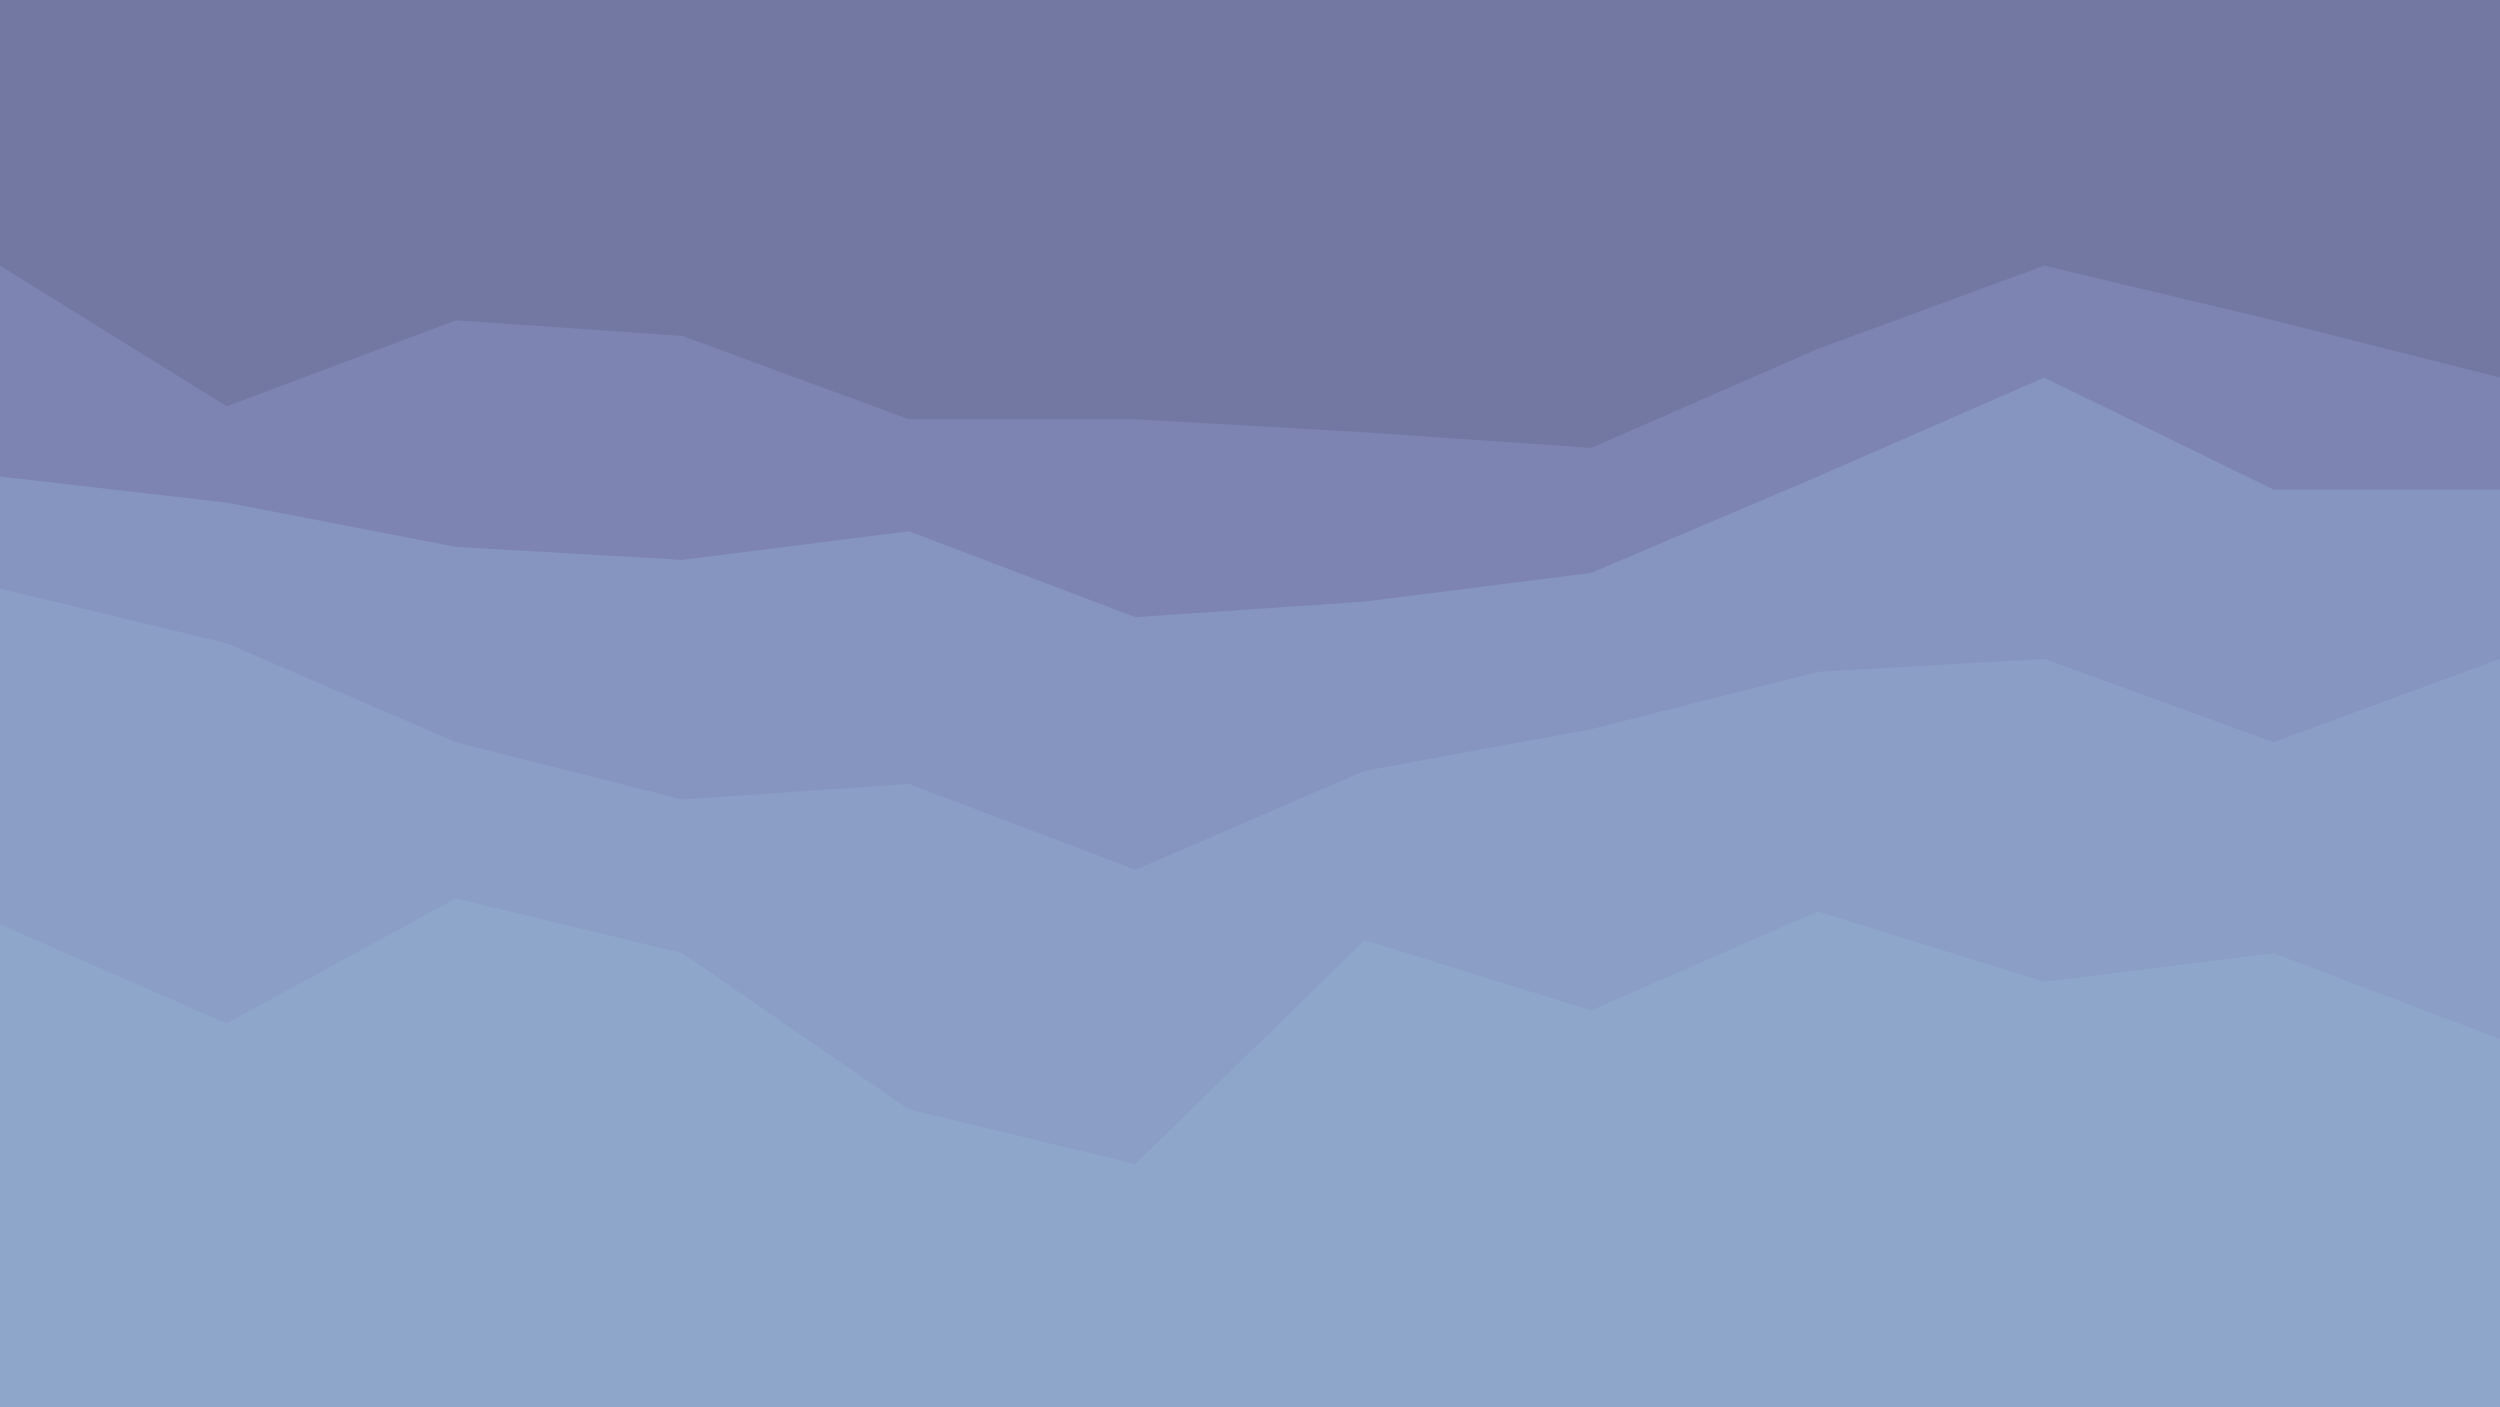
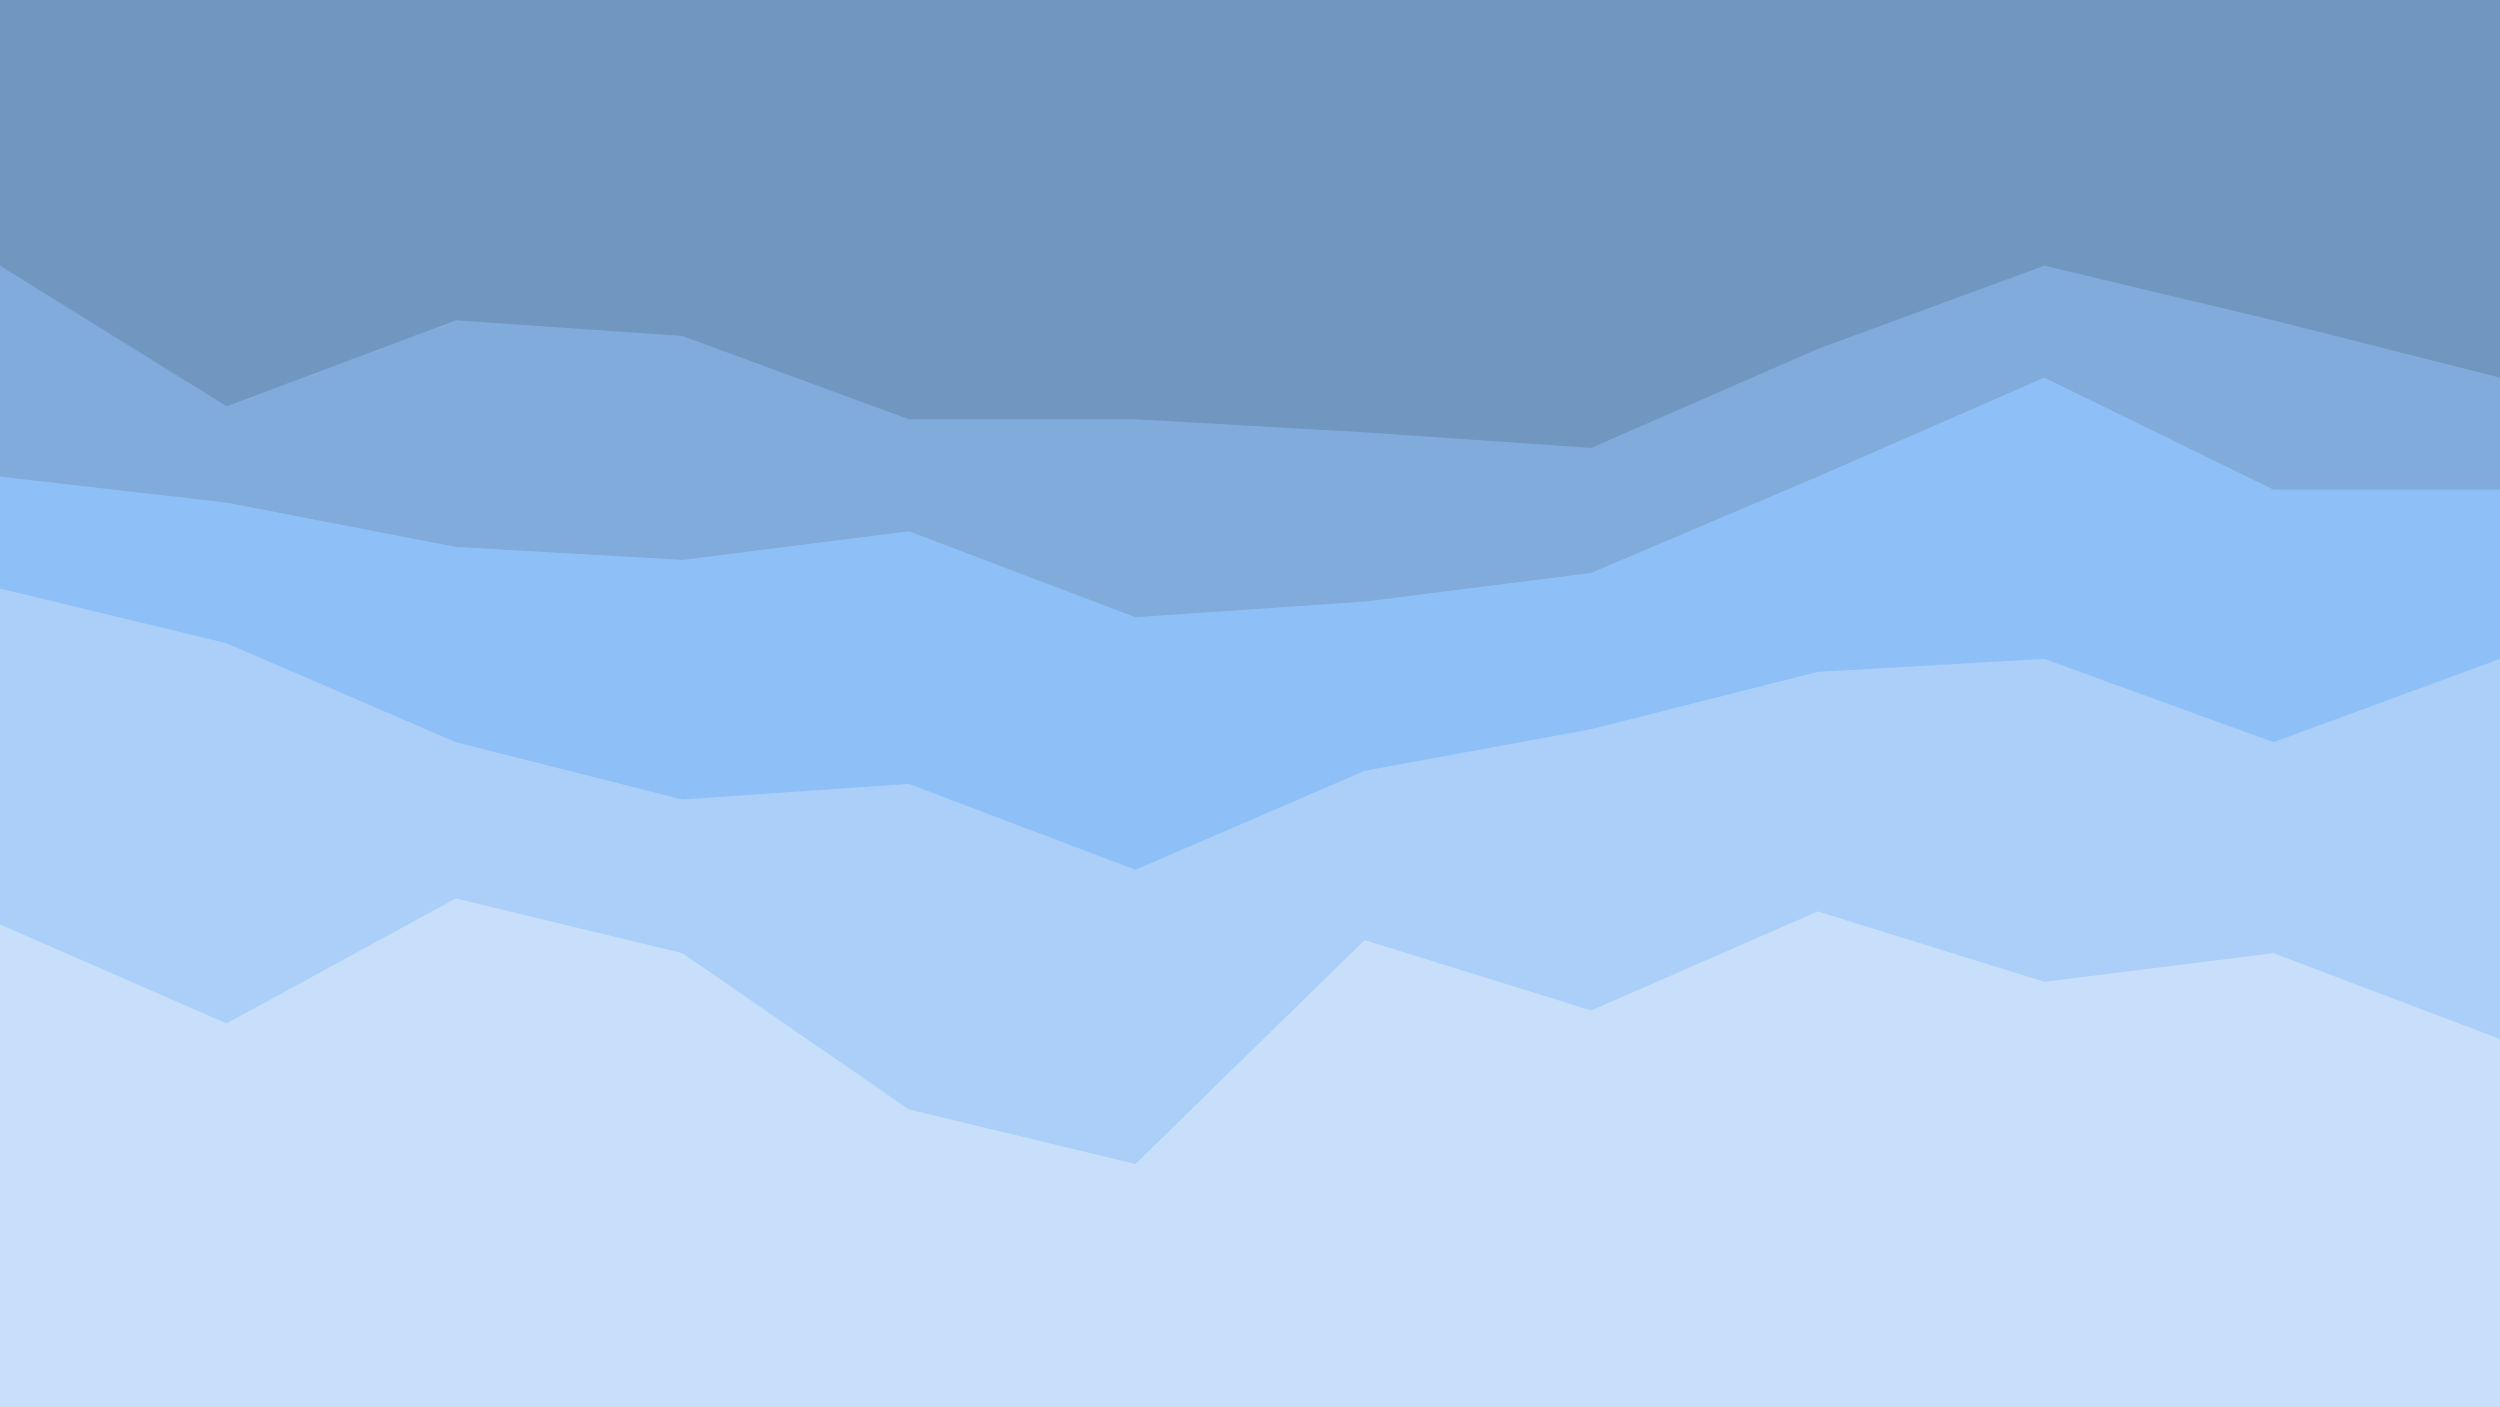
<svg xmlns="http://www.w3.org/2000/svg" id="visual" viewBox="0 0 960 540" width="960" height="540" version="1.1">
-   <path d="M0 104L87 158L175 125L262 131L349 163L436 163L524 168L611 174L698 136L785 104L873 125L960 147L960 0L873 0L785 0L698 0L611 0L524 0L436 0L349 0L262 0L175 0L87 0L0 0Z" fill="#7278a2" />
-   <path d="M0 185L87 195L175 212L262 217L349 206L436 239L524 233L611 222L698 185L785 147L873 190L960 190L960 145L873 123L785 102L698 134L611 172L524 166L436 161L349 161L262 129L175 123L87 156L0 102Z" fill="#7d84b2" />
-   <path d="M0 228L87 249L175 287L262 309L349 303L436 336L524 298L611 282L698 260L785 255L873 287L960 255L960 188L873 188L785 145L698 183L611 220L524 231L436 237L349 204L262 215L175 210L87 193L0 183Z" fill="#8695bf" />
-   <path d="M0 357L87 395L175 347L262 368L349 428L436 449L524 363L611 390L698 352L785 379L873 368L960 401L960 253L873 285L785 253L698 258L611 280L524 296L436 334L349 301L262 307L175 285L87 247L0 226Z" fill="#8b9ec5" />
-   <path d="M0 541L87 541L175 541L262 541L349 541L436 541L524 541L611 541L698 541L785 541L873 541L960 541L960 399L873 366L785 377L698 350L611 388L524 361L436 447L349 426L262 366L175 345L87 393L0 355Z" fill="#8fa6cb" />
+   <path d="M0 104L87 158L175 125L262 131L349 163L436 163L524 168L611 174L698 136L785 104L873 125L960 147L960 0L873 0L785 0L698 0L611 0L524 0L436 0L349 0L262 0L175 0L87 0L0 0Z" fill="#7196C0" />
+   <path d="M0 185L87 195L175 212L262 217L349 206L436 239L524 233L611 222L698 185L785 147L873 190L960 190L960 145L873 123L785 102L698 134L611 172L524 166L436 161L349 161L262 129L175 123L87 156L0 102Z" fill="#80ABDB" />
+   <path d="M0 228L87 249L175 287L262 309L349 303L436 336L524 298L611 282L698 260L785 255L873 287L960 255L960 188L873 188L785 145L698 183L611 220L524 231L436 237L349 204L262 215L175 210L87 193L0 183Z" fill="#8EBFF6" />
+   <path d="M0 357L87 395L175 347L262 368L349 428L436 449L524 363L611 390L698 352L785 379L873 368L960 401L960 253L873 285L785 253L698 258L611 280L524 296L436 334L349 301L262 307L175 285L87 247L0 226Z" fill="#ABCFF9" />
+   <path d="M0 541L87 541L175 541L262 541L349 541L436 541L524 541L611 541L698 541L785 541L873 541L960 541L960 399L873 366L785 377L698 350L611 388L524 361L436 447L349 426L262 366L175 345L87 393L0 355Z" fill="#C7DFFB" />
</svg>
